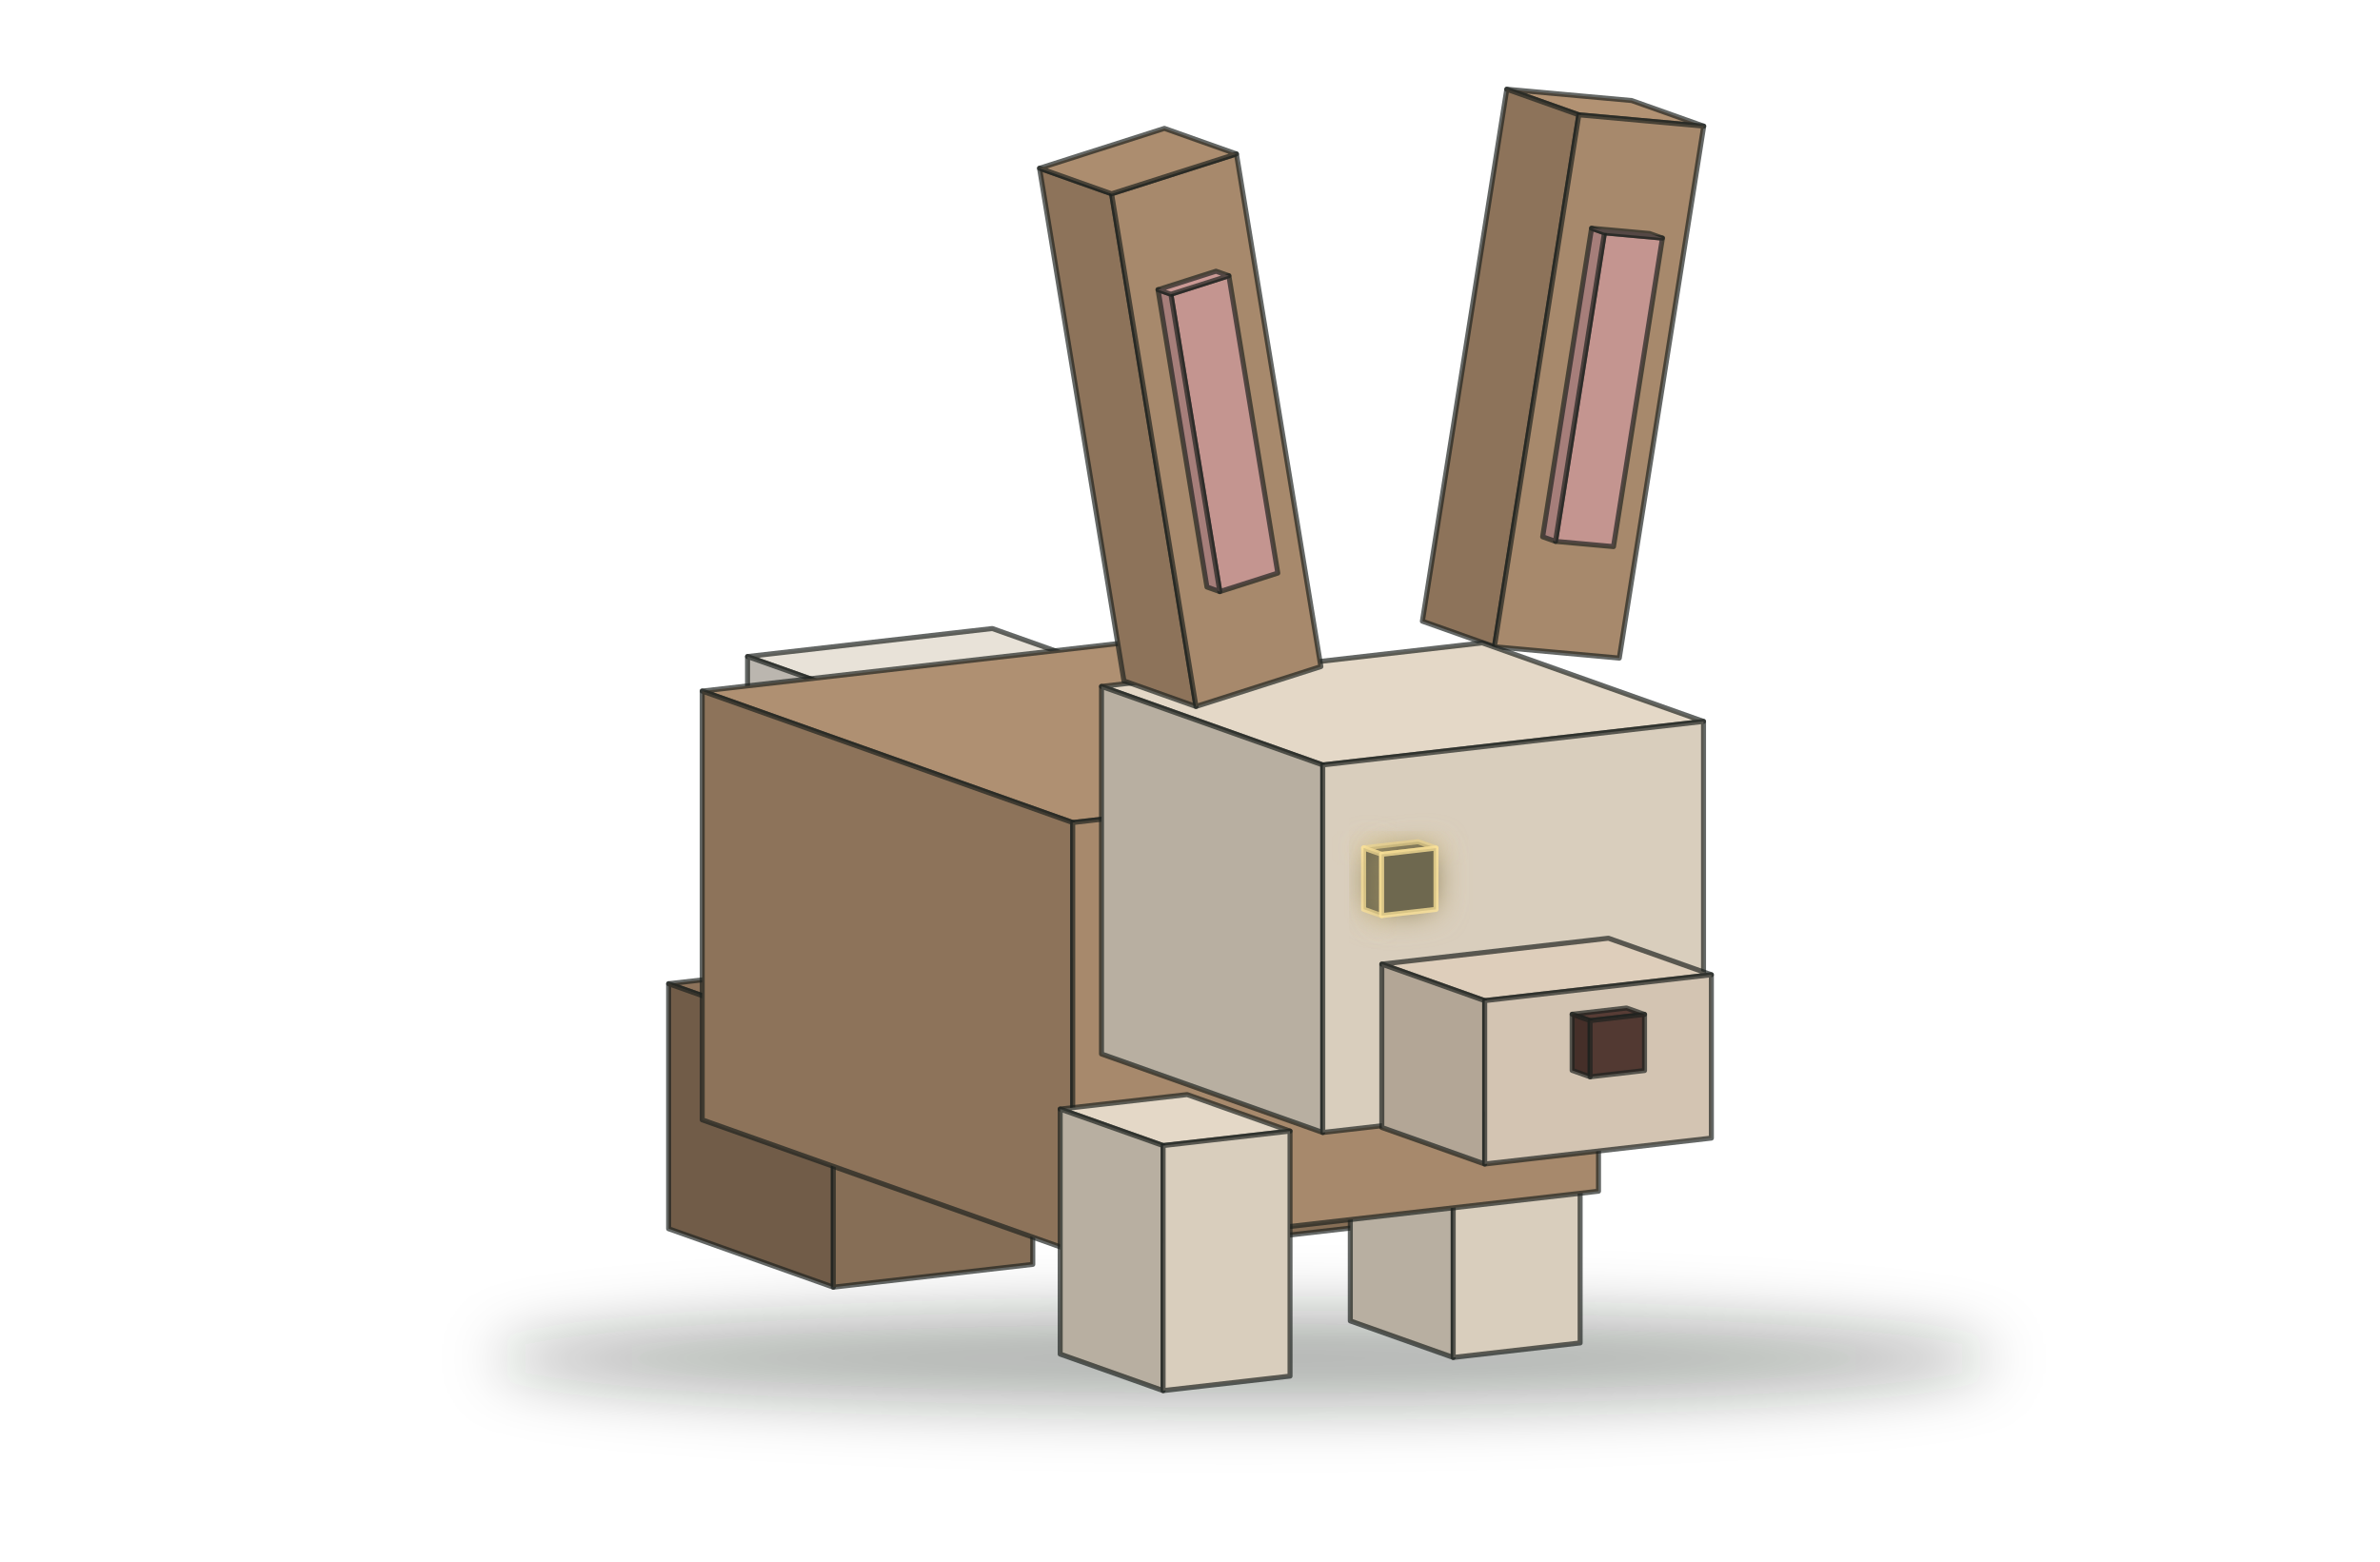
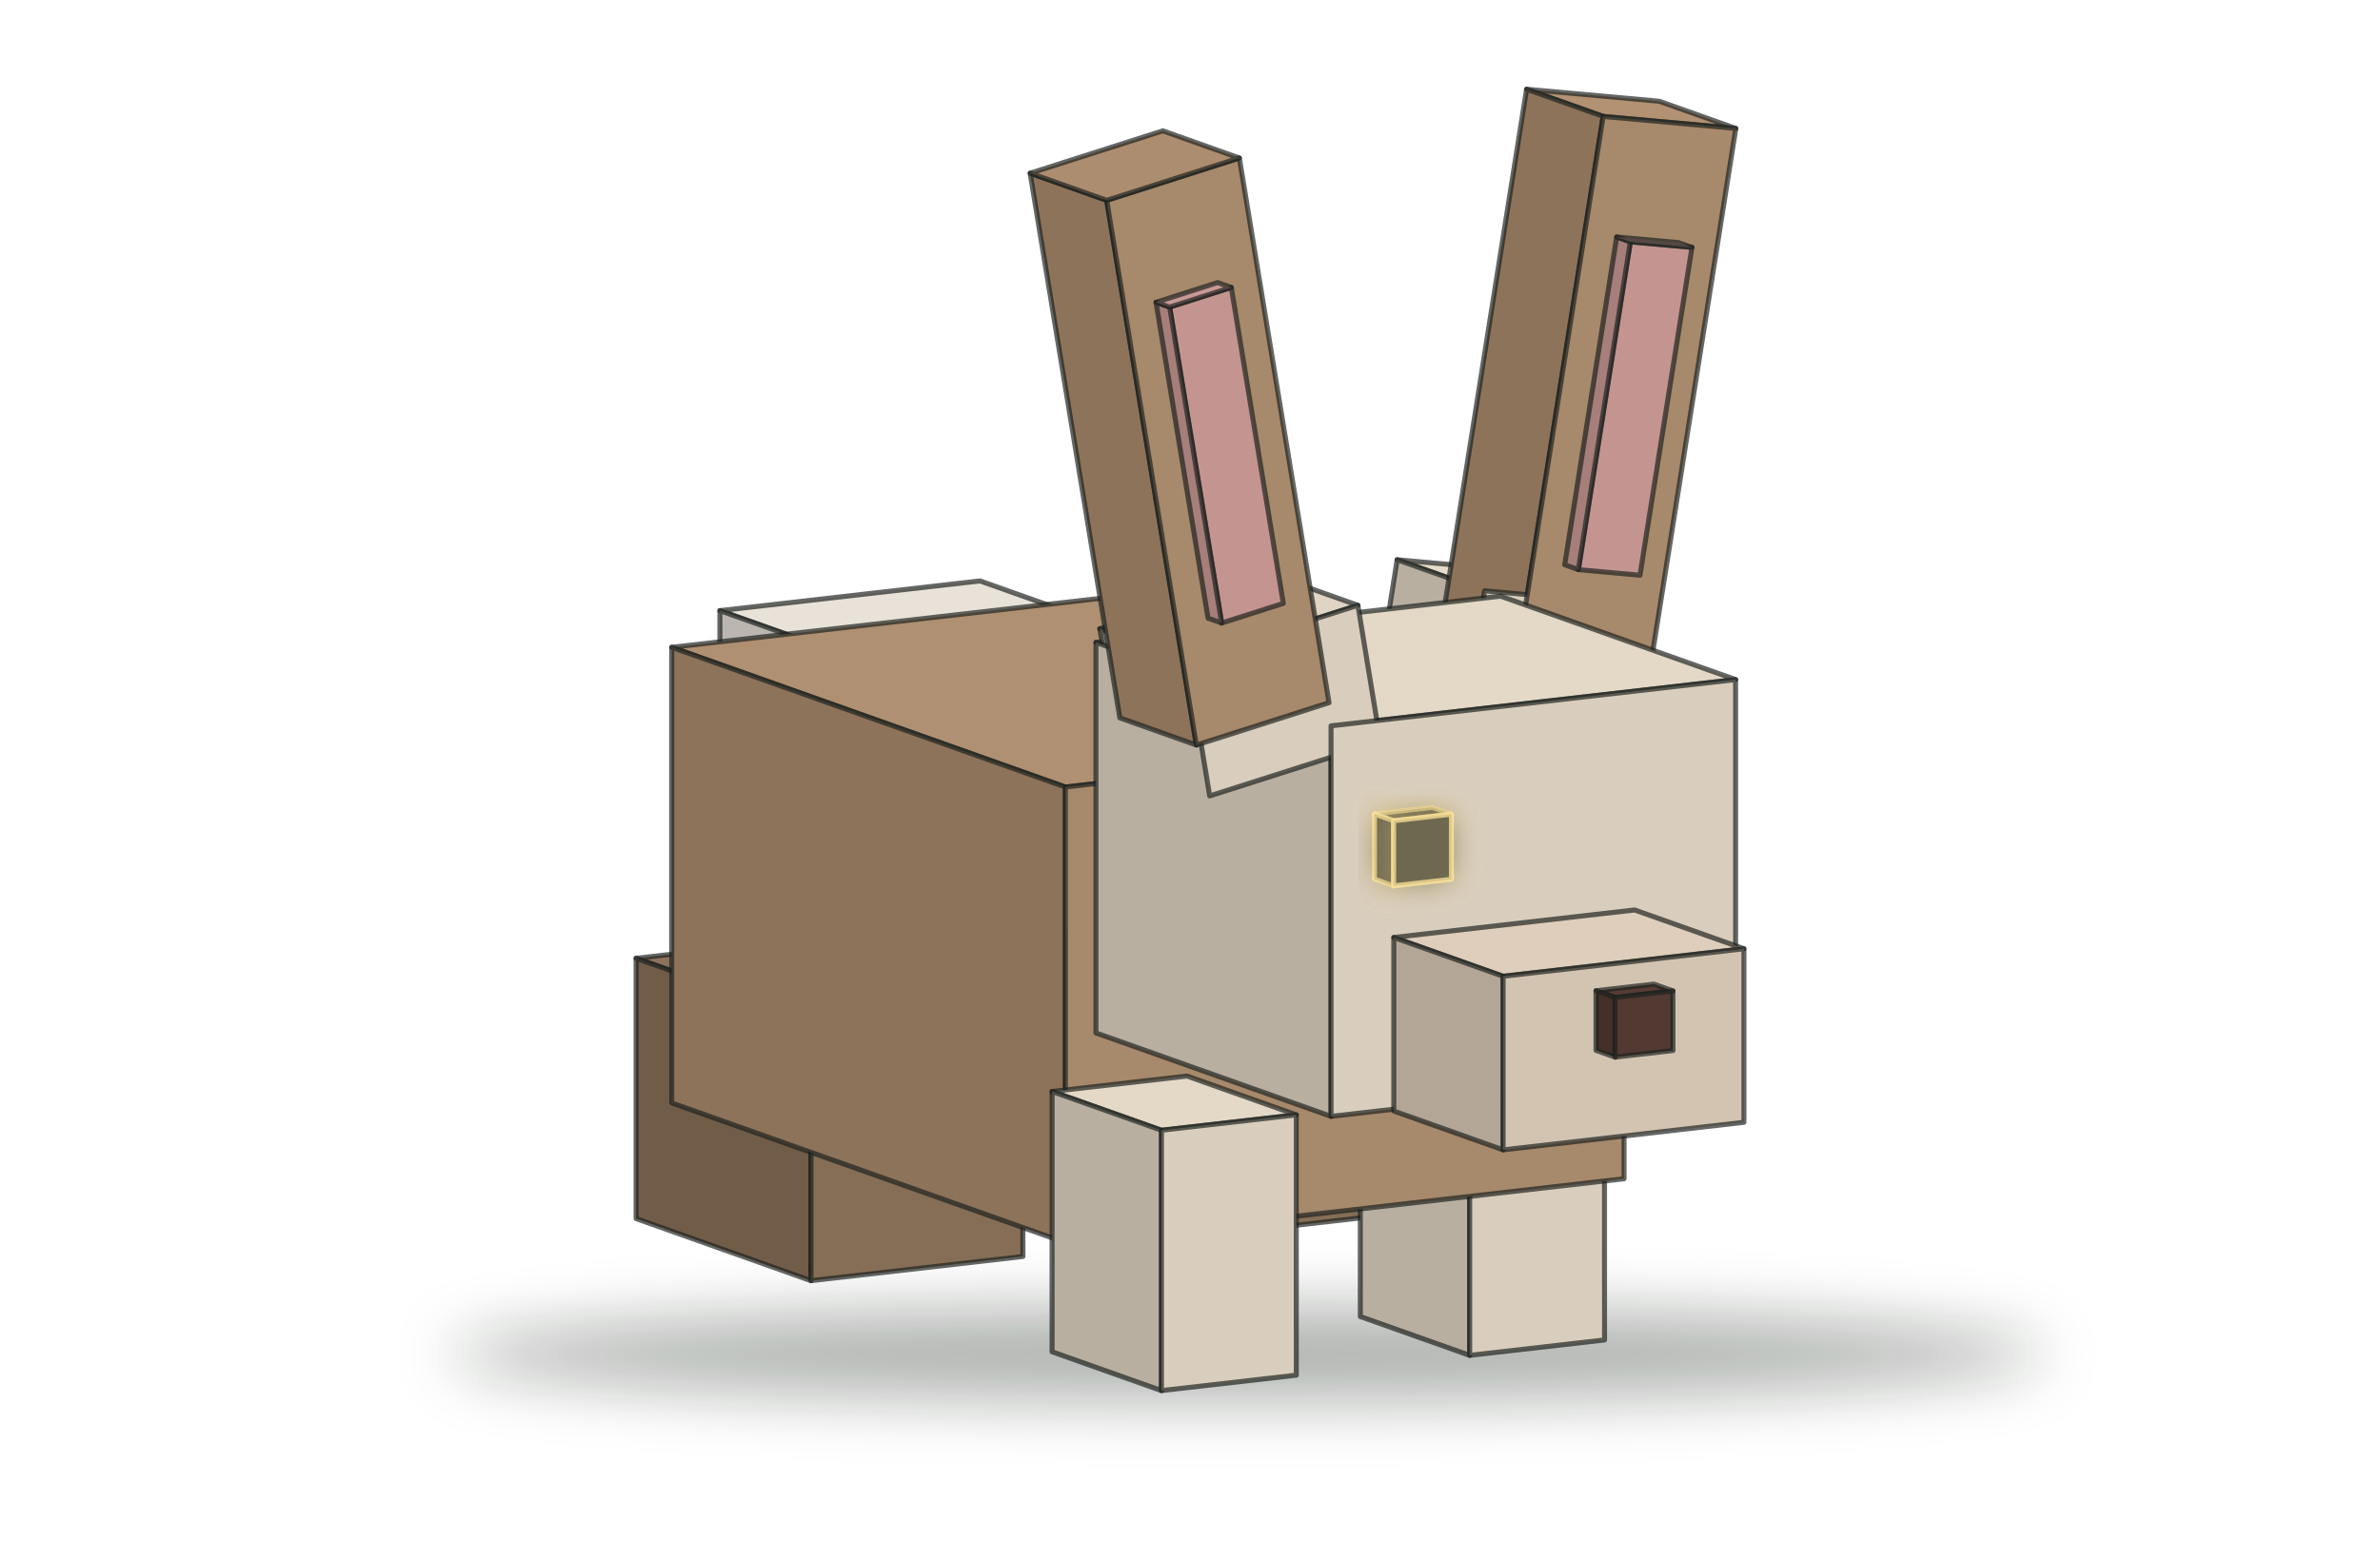
<svg xmlns="http://www.w3.org/2000/svg" width="640" height="420" viewBox="0 0 640 420" role="img" aria-labelledby="portrait-title">
  <defs>
    <filter id="portrait-glow" x="-80%" y="-80%" width="260%" height="260%">
      <feGaussianBlur stdDeviation="4" result="blur" />
      <feMerge>
        <feMergeNode in="blur" />
        <feMergeNode in="SourceGraphic" />
      </feMerge>
    </filter>
    <filter id="portrait-shadow" x="-40%" y="-80%" width="180%" height="260%">
      <feGaussianBlur stdDeviation="8" />
    </filter>
  </defs>
-   <ellipse cx="334.42" cy="365.37" rx="201.88" ry="13" fill="#0c120f" opacity=".32" filter="url(#portrait-shadow)" />
+   <ellipse cx="335.32" cy="364.21" rx="214.51" ry="13" fill="#0c120f" opacity=".32" filter="url(#portrait-shadow)" />
  <g>
-     <polygon points="304.20,182.30 266.84,169.04 201.02,176.57 238.38,189.83" fill="#e8e2d8" stroke="#1c211e" stroke-opacity=".68" stroke-width="1.35" stroke-linejoin="round" vector-effect="non-scaling-stroke" />
-     <polygon points="375.23,263.00 330.95,247.29 277.32,253.42 321.60,269.13" fill="#8d735b" stroke="#1c211e" stroke-opacity=".68" stroke-width="1.35" stroke-linejoin="round" vector-effect="non-scaling-stroke" />
-     <polygon points="321.60,335.03 321.60,269.13 277.32,253.42 277.32,319.32" fill="#715c48" stroke="#1c211e" stroke-opacity=".68" stroke-width="1.35" stroke-linejoin="round" vector-effect="non-scaling-stroke" />
-     <polygon points="238.38,263.96 238.38,189.83 201.02,176.57 201.02,250.70" fill="#bbb6af" stroke="#1c211e" stroke-opacity=".68" stroke-width="1.35" stroke-linejoin="round" vector-effect="non-scaling-stroke" />
-     <polygon points="304.20,256.44 304.20,182.30 238.38,189.83 238.38,263.96" fill="#dcd7ce" stroke="#1c211e" stroke-opacity=".68" stroke-width="1.35" stroke-linejoin="round" vector-effect="non-scaling-stroke" />
-     <polygon points="375.23,328.90 375.23,263.00 321.60,269.13 321.60,335.03" fill="#866e56" stroke="#1c211e" stroke-opacity=".68" stroke-width="1.35" stroke-linejoin="round" vector-effect="non-scaling-stroke" />
-     <polygon points="277.72,274.15 233.44,258.44 179.80,264.57 224.08,280.28" fill="#8d735b" stroke="#1c211e" stroke-opacity=".68" stroke-width="1.35" stroke-linejoin="round" vector-effect="non-scaling-stroke" />
-     <polygon points="224.08,346.18 224.08,280.28 179.80,264.57 179.80,330.47" fill="#715c48" stroke="#1c211e" stroke-opacity=".68" stroke-width="1.35" stroke-linejoin="round" vector-effect="non-scaling-stroke" />
-     <polygon points="277.72,340.05 277.72,274.15 224.08,280.28 224.08,346.18" fill="#866e56" stroke="#1c211e" stroke-opacity=".68" stroke-width="1.35" stroke-linejoin="round" vector-effect="non-scaling-stroke" />
-     <polygon points="429.85,205.05 330.23,169.69 188.83,185.86 288.46,221.22" fill="#af9072" stroke="#1c211e" stroke-opacity=".68" stroke-width="1.35" stroke-linejoin="round" vector-effect="non-scaling-stroke" />
-     <polygon points="288.46,336.54 288.46,221.22 188.83,185.86 188.83,301.18" fill="#8d735a" stroke="#1c211e" stroke-opacity=".68" stroke-width="1.35" stroke-linejoin="round" vector-effect="non-scaling-stroke" />
-     <polygon points="424.91,295.28 397.24,285.46 363.11,289.36 390.78,299.18" fill="#e4d8c7" stroke="#1c211e" stroke-opacity=".68" stroke-width="1.35" stroke-linejoin="round" vector-effect="non-scaling-stroke" />
-     <polygon points="390.78,365.08 390.78,299.18 363.11,289.36 363.11,355.26" fill="#b8afa1" stroke="#1c211e" stroke-opacity=".68" stroke-width="1.35" stroke-linejoin="round" vector-effect="non-scaling-stroke" />
-     <polygon points="424.91,361.18 424.91,295.28 390.78,299.18 390.78,365.08" fill="#d9cebd" stroke="#1c211e" stroke-opacity=".68" stroke-width="1.35" stroke-linejoin="round" vector-effect="non-scaling-stroke" />
-     <polygon points="429.85,320.37 429.85,205.05 288.46,221.22 288.46,336.54" fill="#a7896c" stroke="#1c211e" stroke-opacity=".68" stroke-width="1.35" stroke-linejoin="round" vector-effect="non-scaling-stroke" />
-     <polygon points="346.90,304.20 319.23,294.38 285.09,298.28 312.77,308.10" fill="#e4d8c7" stroke="#1c211e" stroke-opacity=".68" stroke-width="1.35" stroke-linejoin="round" vector-effect="non-scaling-stroke" />
-     <polygon points="312.77,374.00 312.77,308.10 285.09,298.28 285.09,364.18" fill="#b8afa1" stroke="#1c211e" stroke-opacity=".68" stroke-width="1.35" stroke-linejoin="round" vector-effect="non-scaling-stroke" />
-     <polygon points="346.90,370.10 346.90,304.20 312.77,308.10 312.77,374.00" fill="#d9cebd" stroke="#1c211e" stroke-opacity=".68" stroke-width="1.35" stroke-linejoin="round" vector-effect="non-scaling-stroke" />
-     <polygon points="458.14,33.92 438.77,27.04 405.19,24.00 424.56,30.88" fill="#b29273" stroke="#1c211e" stroke-opacity=".68" stroke-width="1.35" stroke-linejoin="round" vector-effect="non-scaling-stroke" />
-     <polygon points="401.86,173.94 424.56,30.88 405.19,24.00 382.49,167.07" fill="#8d735a" stroke="#1c211e" stroke-opacity=".68" stroke-width="1.35" stroke-linejoin="round" vector-effect="non-scaling-stroke" />
-     <polygon points="435.44,176.99 458.14,33.92 424.56,30.88 401.86,173.94" fill="#a7896c" stroke="#1c211e" stroke-opacity=".68" stroke-width="1.35" stroke-linejoin="round" vector-effect="non-scaling-stroke" />
-     <polygon points="433.88,147.01 447.04,64.03 431.45,62.62 418.29,145.60" fill="#c49590" stroke="#1c211e" stroke-opacity=".68" stroke-width="1.35" stroke-linejoin="round" vector-effect="non-scaling-stroke" />
-     <polygon points="418.29,145.60 431.45,62.62 427.99,61.39 414.83,144.37" fill="#a67e7a" stroke="#1c211e" stroke-opacity=".68" stroke-width="1.35" stroke-linejoin="round" vector-effect="non-scaling-stroke" />
-     <polygon points="447.04,64.03 443.58,62.80 427.99,61.39 431.45,62.62" fill="#d09e9a" stroke="#1c211e" stroke-opacity=".68" stroke-width="1.35" stroke-linejoin="round" vector-effect="non-scaling-stroke" />
-     <polygon points="458.09,194.02 398.59,172.90 296.20,184.61 355.70,205.73" fill="#e4d8c7" stroke="#1c211e" stroke-opacity=".68" stroke-width="1.35" stroke-linejoin="round" vector-effect="non-scaling-stroke" />
-     <polygon points="355.70,304.58 355.70,205.73 296.20,184.61 296.20,283.46" fill="#b8afa1" stroke="#1c211e" stroke-opacity=".68" stroke-width="1.35" stroke-linejoin="round" vector-effect="non-scaling-stroke" />
-     <polygon points="447.10,221.13 442.26,219.41 427.63,221.08 432.47,222.80" fill="#6e674f" stroke="#ffe59a" stroke-opacity=".74" stroke-width="1.35" stroke-linejoin="round" vector-effect="non-scaling-stroke" filter="url(#portrait-glow)" />
-     <polygon points="432.47,239.27 432.47,222.80 427.63,221.08 427.63,237.55" fill="#6e674f" stroke="#ffe59a" stroke-opacity=".74" stroke-width="1.35" stroke-linejoin="round" vector-effect="non-scaling-stroke" filter="url(#portrait-glow)" />
-     <polygon points="447.10,237.60 447.10,221.13 432.47,222.80 432.47,239.27" fill="#6e674f" stroke="#ffe59a" stroke-opacity=".74" stroke-width="1.35" stroke-linejoin="round" vector-effect="non-scaling-stroke" filter="url(#portrait-glow)" />
-     <polygon points="321.61,190.00 298.91,52.12 279.54,45.25 302.24,183.13" fill="#8d735a" stroke="#1c211e" stroke-opacity=".68" stroke-width="1.35" stroke-linejoin="round" vector-effect="non-scaling-stroke" />
-     <polygon points="458.09,292.87 458.09,194.02 355.70,205.73 355.70,304.58" fill="#d9cebd" stroke="#1c211e" stroke-opacity=".68" stroke-width="1.35" stroke-linejoin="round" vector-effect="non-scaling-stroke" />
-     <polygon points="355.19,179.28 332.49,41.40 298.91,52.12 321.61,190.00" fill="#a7896c" stroke="#1c211e" stroke-opacity=".68" stroke-width="1.35" stroke-linejoin="round" vector-effect="non-scaling-stroke" />
-     <polygon points="332.49,41.40 313.12,34.53 279.54,45.25 298.91,52.12" fill="#ac8d6f" stroke="#1c211e" stroke-opacity=".68" stroke-width="1.35" stroke-linejoin="round" vector-effect="non-scaling-stroke" />
-     <polygon points="343.61,154.13 330.45,74.16 314.86,79.14 328.02,159.11" fill="#c49590" stroke="#1c211e" stroke-opacity=".68" stroke-width="1.35" stroke-linejoin="round" vector-effect="non-scaling-stroke" />
-     <polygon points="328.02,159.11 314.86,79.14 311.40,77.91 324.56,157.88" fill="#a67e7a" stroke="#1c211e" stroke-opacity=".68" stroke-width="1.35" stroke-linejoin="round" vector-effect="non-scaling-stroke" />
-     <polygon points="460.20,262.15 432.52,252.33 371.58,259.30 399.25,269.12" fill="#decebb" stroke="#1c211e" stroke-opacity=".68" stroke-width="1.35" stroke-linejoin="round" vector-effect="non-scaling-stroke" />
-     <polygon points="330.45,74.16 326.99,72.94 311.40,77.91 314.86,79.14" fill="#ca9995" stroke="#1c211e" stroke-opacity=".68" stroke-width="1.35" stroke-linejoin="round" vector-effect="non-scaling-stroke" />
-     <polygon points="386.15,228.09 381.31,226.38 366.68,228.05 371.53,229.77" fill="#6e674f" stroke="#ffe59a" stroke-opacity=".74" stroke-width="1.35" stroke-linejoin="round" vector-effect="non-scaling-stroke" filter="url(#portrait-glow)" />
-     <polygon points="371.53,246.24 371.53,229.77 366.68,228.05 366.68,244.52" fill="#6e674f" stroke="#ffe59a" stroke-opacity=".74" stroke-width="1.35" stroke-linejoin="round" vector-effect="non-scaling-stroke" filter="url(#portrait-glow)" />
-     <polygon points="386.15,244.57 386.15,228.09 371.53,229.77 371.53,246.24" fill="#6e674f" stroke="#ffe59a" stroke-opacity=".74" stroke-width="1.35" stroke-linejoin="round" vector-effect="non-scaling-stroke" filter="url(#portrait-glow)" />
-     <polygon points="399.25,313.06 399.25,269.12 371.58,259.30 371.58,303.23" fill="#b3a696" stroke="#1c211e" stroke-opacity=".68" stroke-width="1.35" stroke-linejoin="round" vector-effect="non-scaling-stroke" />
-     <polygon points="460.20,306.09 460.20,262.15 399.25,269.12 399.25,313.06" fill="#d3c4b2" stroke="#1c211e" stroke-opacity=".68" stroke-width="1.35" stroke-linejoin="round" vector-effect="non-scaling-stroke" />
-     <polygon points="442.23,272.82 437.38,271.10 422.76,272.78 427.60,274.50" fill="#573c35" stroke="#1c211e" stroke-opacity=".68" stroke-width="1.35" stroke-linejoin="round" vector-effect="non-scaling-stroke" />
-     <polygon points="427.60,289.60 427.60,274.50 422.76,272.78 422.76,287.88" fill="#452f29" stroke="#1c211e" stroke-opacity=".68" stroke-width="1.35" stroke-linejoin="round" vector-effect="non-scaling-stroke" />
-     <polygon points="442.23,287.92 442.23,272.82 427.60,274.50 427.60,289.60" fill="#523932" stroke="#1c211e" stroke-opacity=".68" stroke-width="1.35" stroke-linejoin="round" vector-effect="non-scaling-stroke" />
+     <polygon points="303.22,170.32 263.52,156.23 193.58,164.23 233.28,178.32" fill="#e8e2d8" stroke="#1c211e" stroke-opacity=".68" stroke-width="1.35" stroke-linejoin="round" vector-effect="non-scaling-stroke" />
+     <polygon points="378.69,256.06 331.64,239.36 274.65,245.88 321.70,262.58" fill="#8d735b" stroke="#1c211e" stroke-opacity=".68" stroke-width="1.35" stroke-linejoin="round" vector-effect="non-scaling-stroke" />
+     <polygon points="321.70,332.60 321.70,262.58 274.65,245.88 274.65,315.90" fill="#715c48" stroke="#1c211e" stroke-opacity=".68" stroke-width="1.35" stroke-linejoin="round" vector-effect="non-scaling-stroke" />
+     <polygon points="233.28,257.09 233.28,178.32 193.58,164.23 193.58,243.00" fill="#bbb6af" stroke="#1c211e" stroke-opacity=".68" stroke-width="1.35" stroke-linejoin="round" vector-effect="non-scaling-stroke" />
+     <polygon points="303.22,249.09 303.22,170.32 233.28,178.32 233.28,257.09" fill="#dcd7ce" stroke="#1c211e" stroke-opacity=".68" stroke-width="1.35" stroke-linejoin="round" vector-effect="non-scaling-stroke" />
+     <polygon points="378.69,326.08 378.69,256.06 321.70,262.58 321.70,332.60" fill="#866e56" stroke="#1c211e" stroke-opacity=".68" stroke-width="1.35" stroke-linejoin="round" vector-effect="non-scaling-stroke" />
+     <polygon points="275.07,267.91 228.03,251.21 171.04,257.73 218.08,274.43" fill="#8d735b" stroke="#1c211e" stroke-opacity=".68" stroke-width="1.35" stroke-linejoin="round" vector-effect="non-scaling-stroke" />
+     <polygon points="218.08,344.44 218.08,274.43 171.04,257.73 171.04,327.74" fill="#715c48" stroke="#1c211e" stroke-opacity=".68" stroke-width="1.35" stroke-linejoin="round" vector-effect="non-scaling-stroke" />
+     <polygon points="275.07,337.93 275.07,267.91 218.08,274.43 218.08,344.44" fill="#866e56" stroke="#1c211e" stroke-opacity=".68" stroke-width="1.35" stroke-linejoin="round" vector-effect="non-scaling-stroke" />
+     <polygon points="436.72,194.49 330.87,156.92 180.63,174.09 286.48,211.67" fill="#af9072" stroke="#1c211e" stroke-opacity=".68" stroke-width="1.35" stroke-linejoin="round" vector-effect="non-scaling-stroke" />
+     <polygon points="286.48,334.20 286.48,211.67 180.63,174.09 180.63,296.63" fill="#8d735a" stroke="#1c211e" stroke-opacity=".68" stroke-width="1.35" stroke-linejoin="round" vector-effect="non-scaling-stroke" />
+     <polygon points="431.47,290.36 402.07,279.92 365.80,284.07 395.21,294.50" fill="#e4d8c7" stroke="#1c211e" stroke-opacity=".68" stroke-width="1.35" stroke-linejoin="round" vector-effect="non-scaling-stroke" />
+     <polygon points="395.21,364.52 395.21,294.50 365.80,284.07 365.80,354.09" fill="#b8afa1" stroke="#1c211e" stroke-opacity=".68" stroke-width="1.35" stroke-linejoin="round" vector-effect="non-scaling-stroke" />
+     <polygon points="431.47,360.38 431.47,290.36 395.21,294.50 395.21,364.52" fill="#d9cebd" stroke="#1c211e" stroke-opacity=".68" stroke-width="1.35" stroke-linejoin="round" vector-effect="non-scaling-stroke" />
+     <polygon points="436.72,317.02 436.72,194.49 286.48,211.67 286.48,334.20" fill="#a7896c" stroke="#1c211e" stroke-opacity=".68" stroke-width="1.35" stroke-linejoin="round" vector-effect="non-scaling-stroke" />
+     <polygon points="348.58,299.84 319.18,289.40 282.91,293.55 312.32,303.98" fill="#e4d8c7" stroke="#1c211e" stroke-opacity=".68" stroke-width="1.35" stroke-linejoin="round" vector-effect="non-scaling-stroke" />
+     <polygon points="312.32,374.00 312.32,303.98 282.91,293.55 282.91,363.56" fill="#b8afa1" stroke="#1c211e" stroke-opacity=".68" stroke-width="1.35" stroke-linejoin="round" vector-effect="non-scaling-stroke" />
+     <polygon points="445.10,163.05 421.57,154.70 375.70,150.54 399.22,158.89" fill="#e7dbca" stroke="#1c211e" stroke-opacity=".68" stroke-width="1.35" stroke-linejoin="round" vector-effect="non-scaling-stroke" />
+     <polygon points="393.20,196.89 399.22,158.89 375.70,150.54 369.67,188.55" fill="#b8afa1" stroke="#1c211e" stroke-opacity=".68" stroke-width="1.35" stroke-linejoin="round" vector-effect="non-scaling-stroke" />
+     <polygon points="348.58,369.85 348.58,299.84 312.32,303.98 312.32,374.00" fill="#d9cebd" stroke="#1c211e" stroke-opacity=".68" stroke-width="1.35" stroke-linejoin="round" vector-effect="non-scaling-stroke" />
+     <polygon points="466.78,34.54 446.19,27.23 410.51,24.00 431.10,31.31" fill="#b29273" stroke="#1c211e" stroke-opacity=".68" stroke-width="1.35" stroke-linejoin="round" vector-effect="non-scaling-stroke" />
+     <polygon points="406.98,183.32 431.10,31.31 410.51,24.00 386.40,176.01" fill="#8d735a" stroke="#1c211e" stroke-opacity=".68" stroke-width="1.35" stroke-linejoin="round" vector-effect="non-scaling-stroke" />
+     <polygon points="439.07,201.05 445.10,163.05 399.22,158.89 393.20,196.89" fill="#d9cebd" stroke="#1c211e" stroke-opacity=".68" stroke-width="1.35" stroke-linejoin="round" vector-effect="non-scaling-stroke" />
+     <polygon points="442.66,186.55 466.78,34.54 431.10,31.31 406.98,183.32" fill="#a7896c" stroke="#1c211e" stroke-opacity=".68" stroke-width="1.35" stroke-linejoin="round" vector-effect="non-scaling-stroke" />
+     <polygon points="441.00,154.70 454.98,66.53 438.42,65.03 424.43,153.20" fill="#c49590" stroke="#1c211e" stroke-opacity=".68" stroke-width="1.35" stroke-linejoin="round" vector-effect="non-scaling-stroke" />
+     <polygon points="424.43,153.20 438.42,65.03 434.74,63.73 420.76,151.89" fill="#a67e7a" stroke="#1c211e" stroke-opacity=".68" stroke-width="1.35" stroke-linejoin="round" vector-effect="non-scaling-stroke" />
+     <polygon points="454.98,66.53 451.31,65.23 434.74,63.73 438.42,65.03" fill="#d09e9a" stroke="#1c211e" stroke-opacity=".68" stroke-width="1.35" stroke-linejoin="round" vector-effect="non-scaling-stroke" />
+     <polygon points="466.72,182.77 403.50,160.33 294.71,172.77 357.93,195.21" fill="#e4d8c7" stroke="#1c211e" stroke-opacity=".68" stroke-width="1.35" stroke-linejoin="round" vector-effect="non-scaling-stroke" />
+     <polygon points="365.15,162.79 341.62,154.44 295.75,169.09 319.27,177.43" fill="#e0d4c4" stroke="#1c211e" stroke-opacity=".68" stroke-width="1.35" stroke-linejoin="round" vector-effect="non-scaling-stroke" />
+     <polygon points="325.30,214.06 319.27,177.43 295.75,169.09 301.78,205.71" fill="#b8afa1" stroke="#1c211e" stroke-opacity=".68" stroke-width="1.35" stroke-linejoin="round" vector-effect="non-scaling-stroke" />
+     <polygon points="357.93,300.24 357.93,195.21 294.71,172.77 294.71,277.80" fill="#b8afa1" stroke="#1c211e" stroke-opacity=".68" stroke-width="1.35" stroke-linejoin="round" vector-effect="non-scaling-stroke" />
+     <polygon points="371.18,199.41 365.15,162.79 319.27,177.43 325.30,214.06" fill="#d9cebd" stroke="#1c211e" stroke-opacity=".68" stroke-width="1.35" stroke-linejoin="round" vector-effect="non-scaling-stroke" />
+     <polygon points="455.05,211.57 449.90,209.74 434.36,211.52 439.51,213.35" fill="#6e674f" stroke="#ffe59a" stroke-opacity=".74" stroke-width="1.35" stroke-linejoin="round" vector-effect="non-scaling-stroke" filter="url(#portrait-glow)" />
+     <polygon points="439.51,230.85 439.51,213.35 434.36,211.52 434.36,229.02" fill="#6e674f" stroke="#ffe59a" stroke-opacity=".74" stroke-width="1.35" stroke-linejoin="round" vector-effect="non-scaling-stroke" filter="url(#portrait-glow)" />
+     <polygon points="455.05,229.07 455.05,211.57 439.51,213.35 439.51,230.85" fill="#6e674f" stroke="#ffe59a" stroke-opacity=".74" stroke-width="1.35" stroke-linejoin="round" vector-effect="non-scaling-stroke" filter="url(#portrait-glow)" />
+     <polygon points="321.71,200.38 297.60,53.88 277.01,46.58 301.13,193.07" fill="#8d735a" stroke="#1c211e" stroke-opacity=".68" stroke-width="1.35" stroke-linejoin="round" vector-effect="non-scaling-stroke" />
+     <polygon points="466.72,287.80 466.72,182.77 357.93,195.21 357.93,300.24" fill="#d9cebd" stroke="#1c211e" stroke-opacity=".68" stroke-width="1.35" stroke-linejoin="round" vector-effect="non-scaling-stroke" />
+     <polygon points="357.39,188.99 333.27,42.49 297.60,53.88 321.71,200.38" fill="#a7896c" stroke="#1c211e" stroke-opacity=".68" stroke-width="1.35" stroke-linejoin="round" vector-effect="non-scaling-stroke" />
+     <polygon points="333.27,42.49 312.69,35.18 277.01,46.58 297.60,53.88" fill="#ac8d6f" stroke="#1c211e" stroke-opacity=".68" stroke-width="1.35" stroke-linejoin="round" vector-effect="non-scaling-stroke" />
+     <polygon points="345.09,162.27 331.10,77.30 314.53,82.59 328.52,167.56" fill="#c49590" stroke="#1c211e" stroke-opacity=".68" stroke-width="1.35" stroke-linejoin="round" vector-effect="non-scaling-stroke" />
+     <polygon points="328.52,167.56 314.53,82.59 310.86,81.29 324.85,166.25" fill="#a67e7a" stroke="#1c211e" stroke-opacity=".68" stroke-width="1.35" stroke-linejoin="round" vector-effect="non-scaling-stroke" />
+     <polygon points="468.96,255.16 439.56,244.73 374.80,252.13 404.20,262.57" fill="#decebb" stroke="#1c211e" stroke-opacity=".68" stroke-width="1.35" stroke-linejoin="round" vector-effect="non-scaling-stroke" />
+     <polygon points="331.10,77.30 327.42,76.00 310.86,81.29 314.53,82.59" fill="#ca9995" stroke="#1c211e" stroke-opacity=".68" stroke-width="1.35" stroke-linejoin="round" vector-effect="non-scaling-stroke" />
+     <polygon points="390.29,218.97 385.14,217.15 369.60,218.92 374.75,220.75" fill="#6e674f" stroke="#ffe59a" stroke-opacity=".74" stroke-width="1.35" stroke-linejoin="round" vector-effect="non-scaling-stroke" filter="url(#portrait-glow)" />
+     <polygon points="374.75,238.25 374.75,220.75 369.60,218.92 369.60,236.43" fill="#6e674f" stroke="#ffe59a" stroke-opacity=".74" stroke-width="1.35" stroke-linejoin="round" vector-effect="non-scaling-stroke" filter="url(#portrait-glow)" />
+     <polygon points="390.29,236.48 390.29,218.97 374.75,220.75 374.75,238.25" fill="#6e674f" stroke="#ffe59a" stroke-opacity=".74" stroke-width="1.35" stroke-linejoin="round" vector-effect="non-scaling-stroke" filter="url(#portrait-glow)" />
+     <polygon points="404.20,309.25 404.20,262.57 374.80,252.13 374.80,298.81" fill="#b3a696" stroke="#1c211e" stroke-opacity=".68" stroke-width="1.35" stroke-linejoin="round" vector-effect="non-scaling-stroke" />
+     <polygon points="468.96,301.84 468.96,255.16 404.20,262.57 404.20,309.25" fill="#d3c4b2" stroke="#1c211e" stroke-opacity=".68" stroke-width="1.35" stroke-linejoin="round" vector-effect="non-scaling-stroke" />
+     <polygon points="449.87,266.50 444.72,264.67 429.18,266.45 434.32,268.27" fill="#573c35" stroke="#1c211e" stroke-opacity=".68" stroke-width="1.35" stroke-linejoin="round" vector-effect="non-scaling-stroke" />
+     <polygon points="434.32,284.32 434.32,268.27 429.18,266.45 429.18,282.49" fill="#452f29" stroke="#1c211e" stroke-opacity=".68" stroke-width="1.35" stroke-linejoin="round" vector-effect="non-scaling-stroke" />
+     <polygon points="449.87,282.54 449.87,266.50 434.32,268.27 434.32,284.32" fill="#523932" stroke="#1c211e" stroke-opacity=".68" stroke-width="1.35" stroke-linejoin="round" vector-effect="non-scaling-stroke" />
  </g>
</svg>
